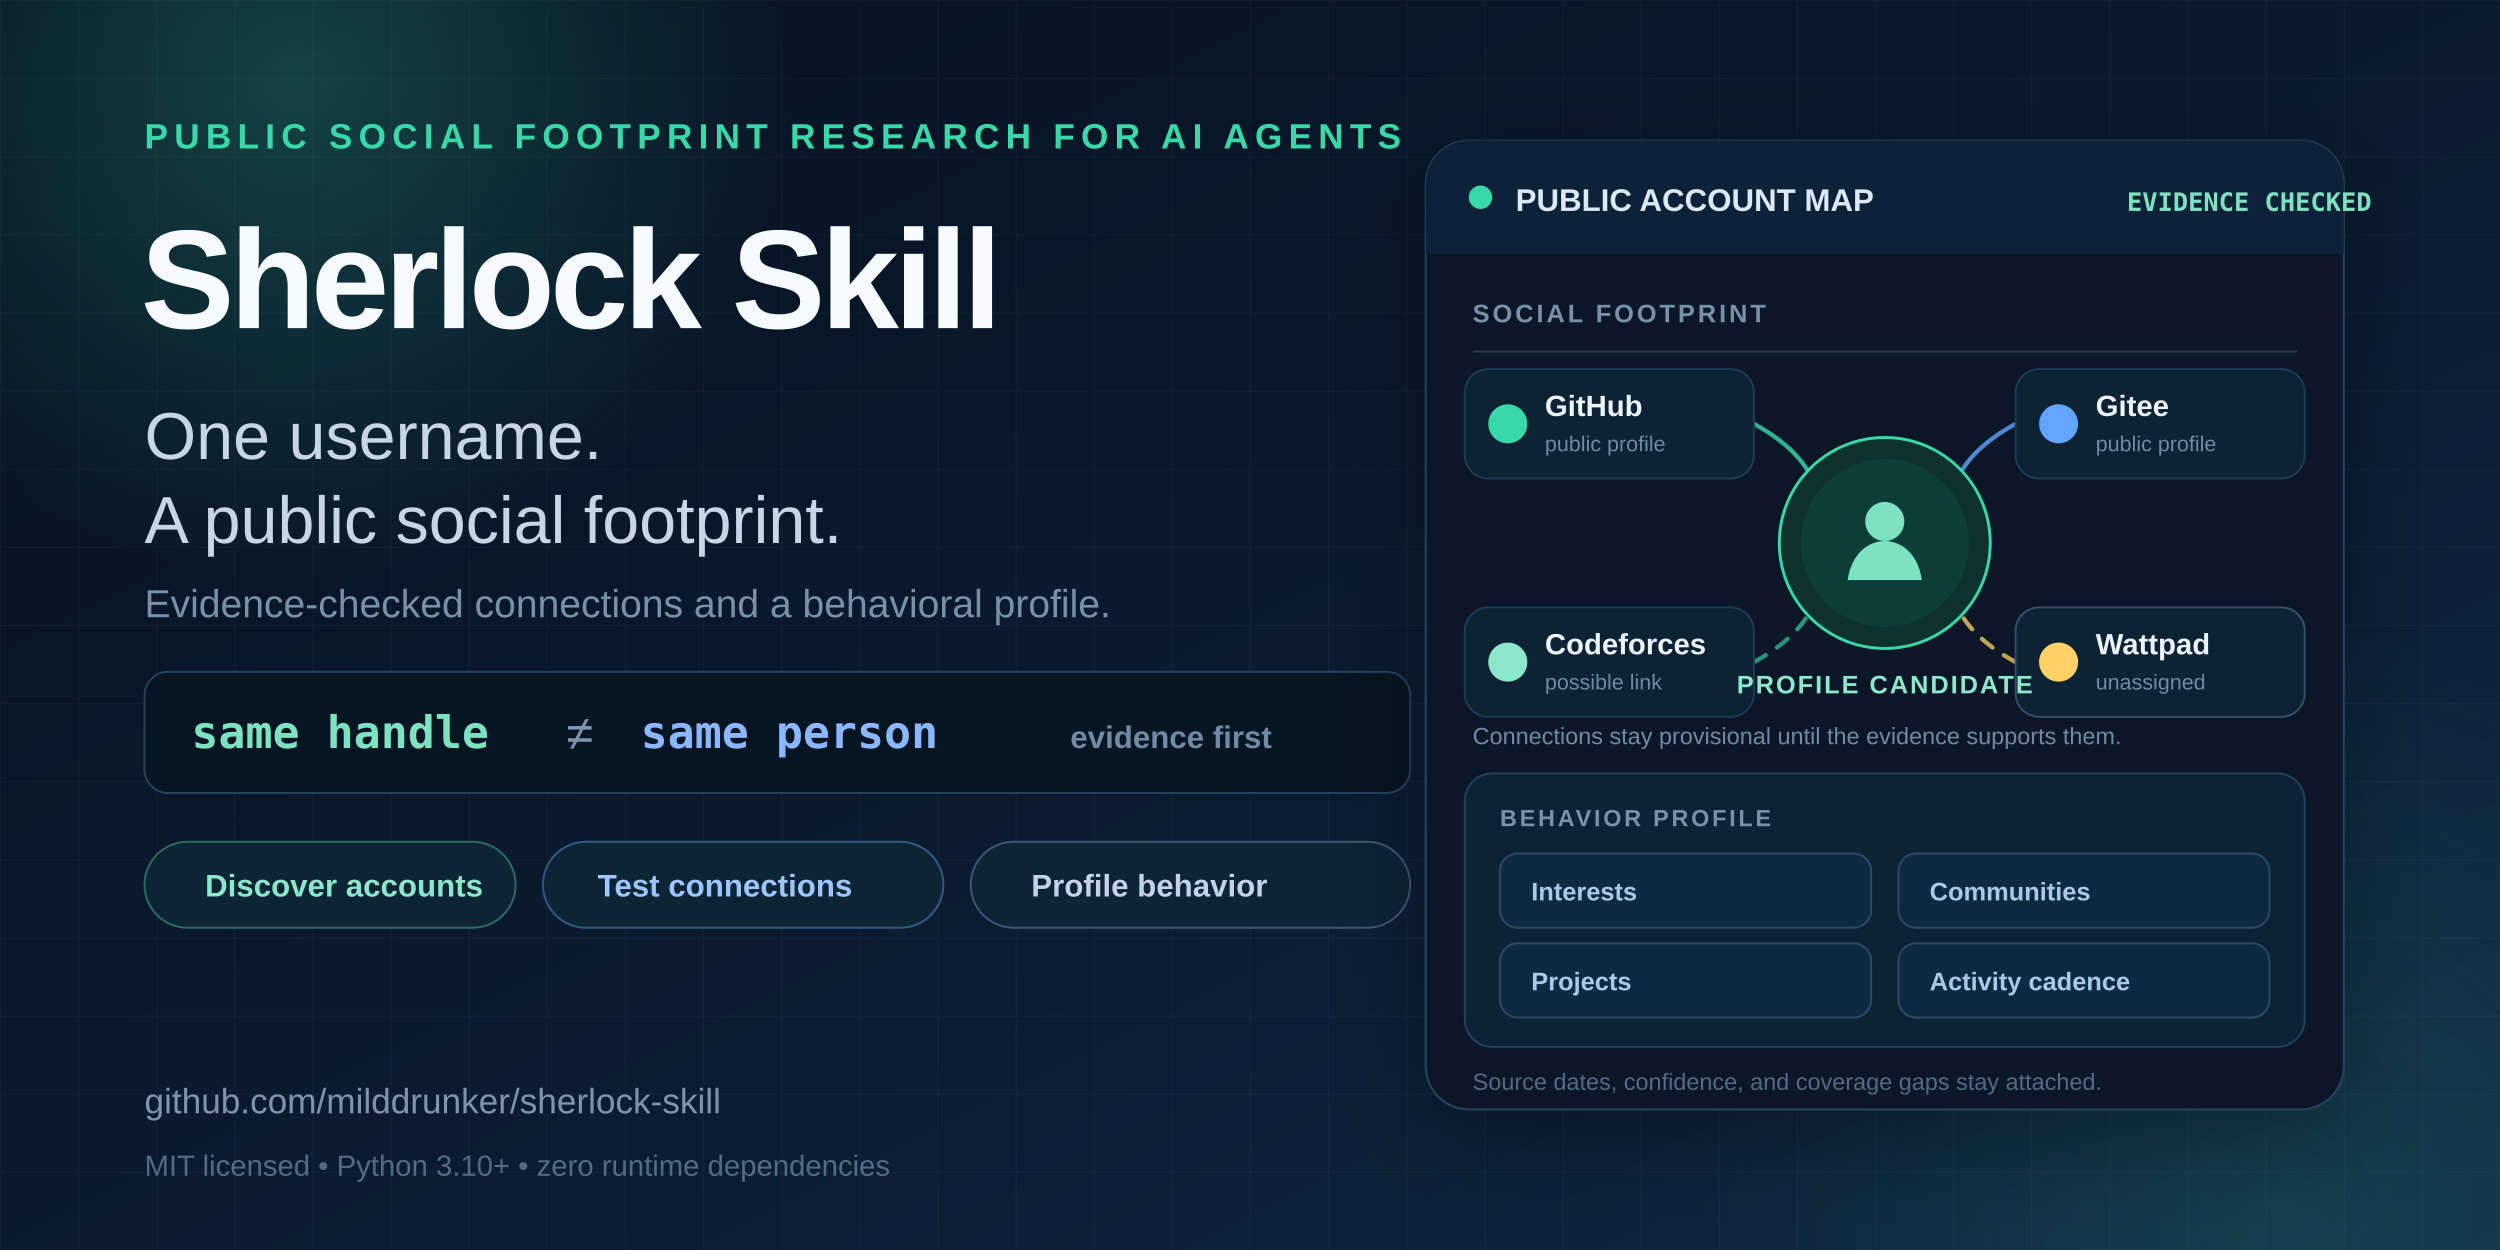
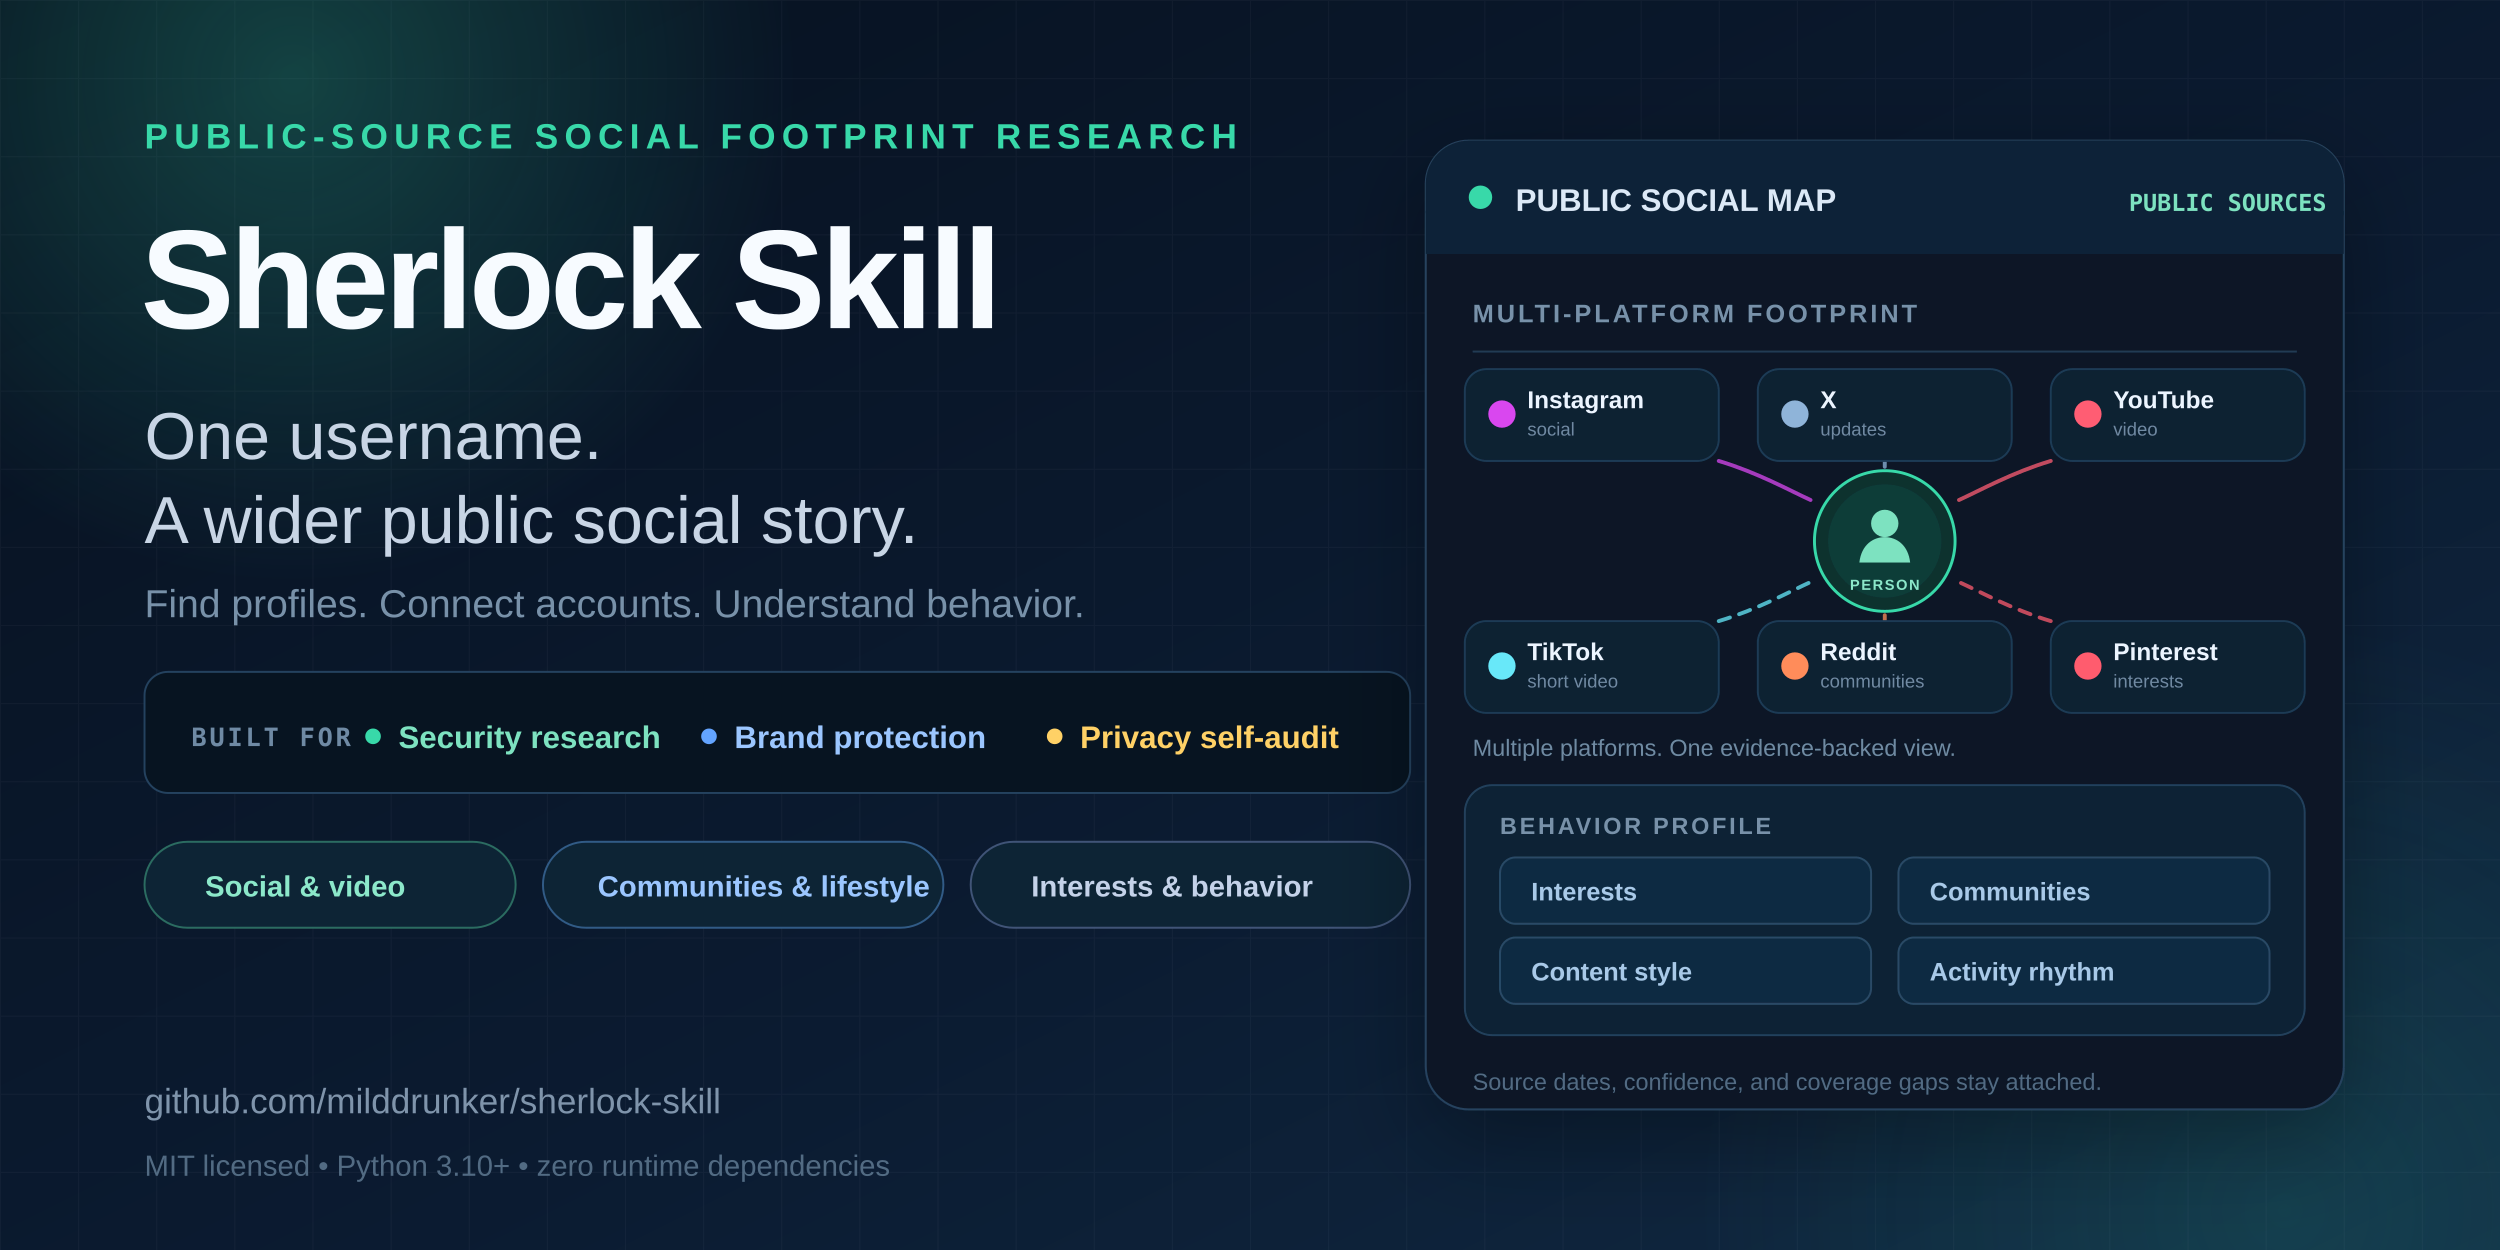
<svg xmlns="http://www.w3.org/2000/svg" width="1280" height="640" viewBox="0 0 1280 640" role="img" aria-labelledby="title desc">
  <defs>
    <linearGradient id="bg" x1="0" y1="0" x2="1" y2="1">
      <stop offset="0" stop-color="#07111f" />
      <stop offset="0.58" stop-color="#0b1b31" />
      <stop offset="1" stop-color="#102a43" />
    </linearGradient>
    <linearGradient id="accent" x1="0" y1="0" x2="1" y2="0">
      <stop offset="0" stop-color="#38d9a9" />
      <stop offset="1" stop-color="#63a4ff" />
    </linearGradient>
    <radialGradient id="glow">
      <stop offset="0" stop-color="#38d9a9" stop-opacity="0.24" />
      <stop offset="1" stop-color="#38d9a9" stop-opacity="0" />
    </radialGradient>
    <pattern id="grid" width="40" height="40" patternUnits="userSpaceOnUse">
      <path d="M 40 0 L 0 0 0 40" fill="none" stroke="#b8c7da" stroke-opacity="0.045" />
    </pattern>
    <filter id="shadow" x="-20%" y="-20%" width="140%" height="140%">
      <feDropShadow dx="0" dy="16" stdDeviation="24" flood-color="#000" flood-opacity="0.32" />
    </filter>
  </defs>
  <rect width="1280" height="640" fill="url(#bg)" />
  <rect width="1280" height="640" fill="url(#grid)" />
  <circle cx="150" cy="40" r="260" fill="url(#glow)" />
  <circle cx="1170" cy="620" r="300" fill="url(#glow)" opacity="0.55" />
  <g font-family="Segoe UI, Arial, sans-serif">
-     <text x="74" y="76" fill="#38d9a9" font-size="18" font-weight="700" letter-spacing="3.2">PUBLIC SOCIAL FOOTPRINT RESEARCH FOR AI AGENTS</text>
+     <text x="74" y="76" fill="#38d9a9" font-size="18" font-weight="700" letter-spacing="3.2">PUBLIC-SOURCE SOCIAL FOOTPRINT RESEARCH</text>
    <text x="72" y="168" fill="#f7fbff" font-size="72" font-weight="750" letter-spacing="-2.4">Sherlock Skill</text>
    <text x="74" y="235" fill="#c8d5e5" font-size="34" font-weight="400">One username.</text>
-     <text x="74" y="278" fill="#c8d5e5" font-size="34" font-weight="400">A public social footprint.</text>
-     <text x="74" y="316" fill="#7891a9" font-size="20" font-weight="500">Evidence-checked connections and a behavioral profile.</text>
+     <text x="74" y="278" fill="#c8d5e5" font-size="34" font-weight="400">A wider public social story.</text>
+     <text x="74" y="316" fill="#7891a9" font-size="20" font-weight="500">Find profiles. Connect accounts. Understand behavior.</text>
    <rect x="74" y="344" width="648" height="62" rx="12" fill="#071421" stroke="#24425f" />
-     <text x="98" y="383" fill="#7de2c0" font-family="Consolas, monospace" font-size="23" font-weight="700">same handle</text>
-     <text x="290" y="384" fill="#7f94ab" font-family="Segoe UI, Arial, sans-serif" font-size="25">≠</text>
-     <text x="328" y="383" fill="#8ab7ff" font-family="Consolas, monospace" font-size="23" font-weight="700">same person</text>
-     <text x="548" y="383" fill="#6f8aa4" font-size="16" font-weight="600">evidence first</text>
-     <g font-size="16" font-weight="700">
+     <text x="98" y="382" fill="#6f8aa4" font-family="Consolas, monospace" font-size="13" font-weight="700" letter-spacing="1.4">BUILT FOR</text>
+     <circle cx="191" cy="377" r="4" fill="#38d9a9" />
+     <text x="204" y="383" fill="#7de2c0" font-size="16" font-weight="700">Security research</text>
+     <circle cx="363" cy="377" r="4" fill="#63a4ff" />
+     <text x="376" y="383" fill="#9bc6ff" font-size="16" font-weight="700">Brand protection</text>
+     <circle cx="540" cy="377" r="4" fill="#ffd166" />
+     <text x="553" y="383" fill="#ffd166" font-size="16" font-weight="700">Privacy self-audit</text>
+     <g font-size="15" font-weight="700">
      <rect x="74" y="431" width="190" height="44" rx="22" fill="#0d2435" stroke="#2b6c61" />
-       <text x="105" y="459" fill="#8ce8ca">Discover accounts</text>
+       <text x="105" y="459" fill="#8ce8ca">Social &amp; video</text>
      <rect x="278" y="431" width="205" height="44" rx="22" fill="#0d2435" stroke="#315b86" />
-       <text x="306" y="459" fill="#9bc6ff">Test connections</text>
+       <text x="306" y="459" fill="#9bc6ff">Communities &amp; lifestyle</text>
      <rect x="497" y="431" width="225" height="44" rx="22" fill="#0d2435" stroke="#405477" />
-       <text x="528" y="459" fill="#c4d2e9">Profile behavior</text>
+       <text x="528" y="459" fill="#c4d2e9">Interests &amp; behavior</text>
    </g>
    <text x="74" y="570" fill="#7f94ab" font-size="18" font-weight="500">github.com/milddrunker/sherlock-skill</text>
    <text x="74" y="602" fill="#526b83" font-size="15">MIT licensed  •  Python 3.10+  •  zero runtime dependencies</text>
    <g transform="translate(730 72)" filter="url(#shadow)">
      <rect width="470" height="496" rx="22" fill="#091727" stroke="#28435e" />
      <rect x="0" y="0" width="470" height="58" rx="22" fill="#0f2438" />
      <rect x="0" y="36" width="470" height="22" fill="#0f2438" />
      <circle cx="28" cy="29" r="6" fill="#38d9a9" />
-       <text x="46" y="36" fill="#dce9f7" font-size="16" font-weight="700">PUBLIC ACCOUNT MAP</text>
-       <text x="359" y="36" fill="#7de2c0" font-family="Consolas, monospace" font-size="13" font-weight="700">EVIDENCE CHECKED</text>
-       <text x="24" y="93" fill="#7891a9" font-size="13" font-weight="700" letter-spacing="1.5">SOCIAL FOOTPRINT</text>
+       <text x="46" y="36" fill="#dce9f7" font-size="16" font-weight="700">PUBLIC SOCIAL MAP</text>
+       <text x="360" y="36" fill="#7de2c0" font-family="Consolas, monospace" font-size="12" font-weight="700">PUBLIC SOURCES</text>
+       <text x="24" y="93" fill="#7891a9" font-size="13" font-weight="700" letter-spacing="1.5">MULTI-PLATFORM FOOTPRINT</text>
      <line x1="24" y1="108" x2="446" y2="108" stroke="#223b53" />
      <g stroke-linecap="round" fill="none">
-         <path d="M168 145 C192 158 201 174 199 183" stroke="#38d9a9" stroke-width="2.2" stroke-opacity="0.8" />
-         <path d="M302 145 C278 158 269 174 271 183" stroke="#63a4ff" stroke-width="2.2" stroke-opacity="0.8" />
-         <path d="M168 267 C192 254 201 238 199 229" stroke="#38d9a9" stroke-width="2.2" stroke-opacity="0.65" stroke-dasharray="7 7" />
-         <path d="M302 267 C278 254 269 238 271 229" stroke="#ffd166" stroke-width="2.2" stroke-opacity="0.75" stroke-dasharray="7 7" />
+         <path d="M150 164 C170 170 186 179 197 184" stroke="#d946ef" stroke-width="2" stroke-opacity="0.75" />
+         <path d="M235 164 L235 167" stroke="#8fb4d9" stroke-width="2" stroke-opacity="0.75" />
+         <path d="M320 164 C300 170 284 179 273 184" stroke="#ff5d73" stroke-width="2" stroke-opacity="0.75" />
+         <path d="M150 246 C170 240 186 231 197 226" stroke="#67e8f9" stroke-width="2" stroke-opacity="0.75" stroke-dasharray="6 5" />
+         <path d="M235 246 L235 243" stroke="#ff8c5a" stroke-width="2" stroke-opacity="0.75" />
+         <path d="M320 246 C300 240 284 231 273 226" stroke="#ff5b6e" stroke-width="2" stroke-opacity="0.75" stroke-dasharray="6 5" />
      </g>
      <g>
-         <rect x="20" y="117" width="148" height="56" rx="12" fill="#0d2032" stroke="#1d3b55" />
-         <circle cx="42" cy="145" r="10" fill="#38d9a9" />
-         <text x="61" y="141" fill="#ecf5ff" font-size="15" font-weight="700">GitHub</text>
-         <text x="61" y="159" fill="#708aa2" font-size="11">public profile</text>
-         <rect x="302" y="117" width="148" height="56" rx="12" fill="#0d2032" stroke="#1d3b55" />
-         <circle cx="324" cy="145" r="10" fill="#63a4ff" />
-         <text x="343" y="141" fill="#ecf5ff" font-size="15" font-weight="700">Gitee</text>
-         <text x="343" y="159" fill="#708aa2" font-size="11">public profile</text>
-         <rect x="20" y="239" width="148" height="56" rx="12" fill="#0d2032" stroke="#1d3b55" />
-         <circle cx="42" cy="267" r="10" fill="#8ce8ca" />
-         <text x="61" y="263" fill="#ecf5ff" font-size="15" font-weight="700">Codeforces</text>
-         <text x="61" y="281" fill="#708aa2" font-size="11">possible link</text>
-         <rect x="302" y="239" width="148" height="56" rx="12" fill="#0d2032" stroke="#36506a" />
-         <circle cx="324" cy="267" r="10" fill="#ffd166" />
-         <text x="343" y="263" fill="#ecf5ff" font-size="15" font-weight="700">Wattpad</text>
-         <text x="343" y="281" fill="#708aa2" font-size="11">unassigned</text>
+         <rect x="20" y="117" width="130" height="47" rx="11" fill="#0d2032" stroke="#1d3b55" />
+         <circle cx="39" cy="140" r="7" fill="#d946ef" />
+         <text x="52" y="137" fill="#ecf5ff" font-size="12.5" font-weight="700">Instagram</text>
+         <text x="52" y="151" fill="#708aa2" font-size="9.5">social</text>
+         <rect x="170" y="117" width="130" height="47" rx="11" fill="#0d2032" stroke="#1d3b55" />
+         <circle cx="189" cy="140" r="7" fill="#8fb4d9" />
+         <text x="202" y="137" fill="#ecf5ff" font-size="12.5" font-weight="700">X</text>
+         <text x="202" y="151" fill="#708aa2" font-size="9.5">updates</text>
+         <rect x="320" y="117" width="130" height="47" rx="11" fill="#0d2032" stroke="#1d3b55" />
+         <circle cx="339" cy="140" r="7" fill="#ff5d73" />
+         <text x="352" y="137" fill="#ecf5ff" font-size="12.5" font-weight="700">YouTube</text>
+         <text x="352" y="151" fill="#708aa2" font-size="9.5">video</text>
+         <rect x="20" y="246" width="130" height="47" rx="11" fill="#0d2032" stroke="#1d3b55" />
+         <circle cx="39" cy="269" r="7" fill="#67e8f9" />
+         <text x="52" y="266" fill="#ecf5ff" font-size="12.5" font-weight="700">TikTok</text>
+         <text x="52" y="280" fill="#708aa2" font-size="9.5">short video</text>
+         <rect x="170" y="246" width="130" height="47" rx="11" fill="#0d2032" stroke="#1d3b55" />
+         <circle cx="189" cy="269" r="7" fill="#ff8c5a" />
+         <text x="202" y="266" fill="#ecf5ff" font-size="12.5" font-weight="700">Reddit</text>
+         <text x="202" y="280" fill="#708aa2" font-size="9.5">communities</text>
+         <rect x="320" y="246" width="130" height="47" rx="11" fill="#0d2032" stroke="#1d3b55" />
+         <circle cx="339" cy="269" r="7" fill="#ff5b6e" />
+         <text x="352" y="266" fill="#ecf5ff" font-size="12.5" font-weight="700">Pinterest</text>
+         <text x="352" y="280" fill="#708aa2" font-size="9.5">interests</text>
      </g>
      <g>
-         <circle cx="235" cy="206" r="54" fill="#0b302f" stroke="#38d9a9" stroke-width="1.5" />
-         <circle cx="235" cy="206" r="43" fill="#0f3d39" />
-         <circle cx="235" cy="195" r="10" fill="#7de2c0" />
-         <path d="M216 225 C218 211 227 205 235 205 C243 205 252 211 254 225" fill="#7de2c0" />
-         <text x="235" y="283" text-anchor="middle" fill="#8ce8ca" font-size="13" font-weight="700" letter-spacing="1">PROFILE CANDIDATE</text>
+         <circle cx="235" cy="205" r="36" fill="#0b302f" stroke="#38d9a9" stroke-width="1.5" />
+         <circle cx="235" cy="205" r="29" fill="#0f3d39" />
+         <circle cx="235" cy="196" r="7" fill="#7de2c0" />
+         <path d="M222 216 C223 207 229 203 235 203 C241 203 247 207 248 216" fill="#7de2c0" />
+         <text x="235" y="230" text-anchor="middle" fill="#8ce8ca" font-size="7.5" font-weight="700" letter-spacing="0.8">PERSON</text>
      </g>
-       <text x="24" y="309" fill="#708aa2" font-size="12">Connections stay provisional until the evidence supports them.</text>
-       <rect x="20" y="324" width="430" height="140" rx="14" fill="#0b2234" stroke="#24415c" />
-       <text x="38" y="351" fill="#7891a9" font-size="12" font-weight="700" letter-spacing="1.4">BEHAVIOR PROFILE</text>
+       <text x="24" y="315" fill="#708aa2" font-size="12">Multiple platforms. One evidence-backed view.</text>
+       <rect x="20" y="330" width="430" height="128" rx="14" fill="#0b2234" stroke="#24415c" />
+       <text x="38" y="355" fill="#7891a9" font-size="12" font-weight="700" letter-spacing="1.4">BEHAVIOR PROFILE</text>
      <g font-size="13" font-weight="700">
-         <rect x="38" y="365" width="190" height="38" rx="9" fill="#102c43" stroke="#294a66" />
+         <rect x="38" y="367" width="190" height="34" rx="8" fill="#102c43" stroke="#294a66" />
        <text x="54" y="389" fill="#a8c9e8">Interests</text>
-         <rect x="242" y="365" width="190" height="38" rx="9" fill="#102c43" stroke="#294a66" />
+         <rect x="242" y="367" width="190" height="34" rx="8" fill="#102c43" stroke="#294a66" />
        <text x="258" y="389" fill="#a8c9e8">Communities</text>
-         <rect x="38" y="411" width="190" height="38" rx="9" fill="#102c43" stroke="#294a66" />
-         <text x="54" y="435" fill="#a8c9e8">Projects</text>
-         <rect x="242" y="411" width="190" height="38" rx="9" fill="#102c43" stroke="#294a66" />
-         <text x="258" y="435" fill="#a8c9e8">Activity cadence</text>
+         <rect x="38" y="408" width="190" height="34" rx="8" fill="#102c43" stroke="#294a66" />
+         <text x="54" y="430" fill="#a8c9e8">Content style</text>
+         <rect x="242" y="408" width="190" height="34" rx="8" fill="#102c43" stroke="#294a66" />
+         <text x="258" y="430" fill="#a8c9e8">Activity rhythm</text>
      </g>
      <text x="24" y="486" fill="#526b83" font-size="12">Source dates, confidence, and coverage gaps stay attached.</text>
    </g>
  </g>
</svg>
